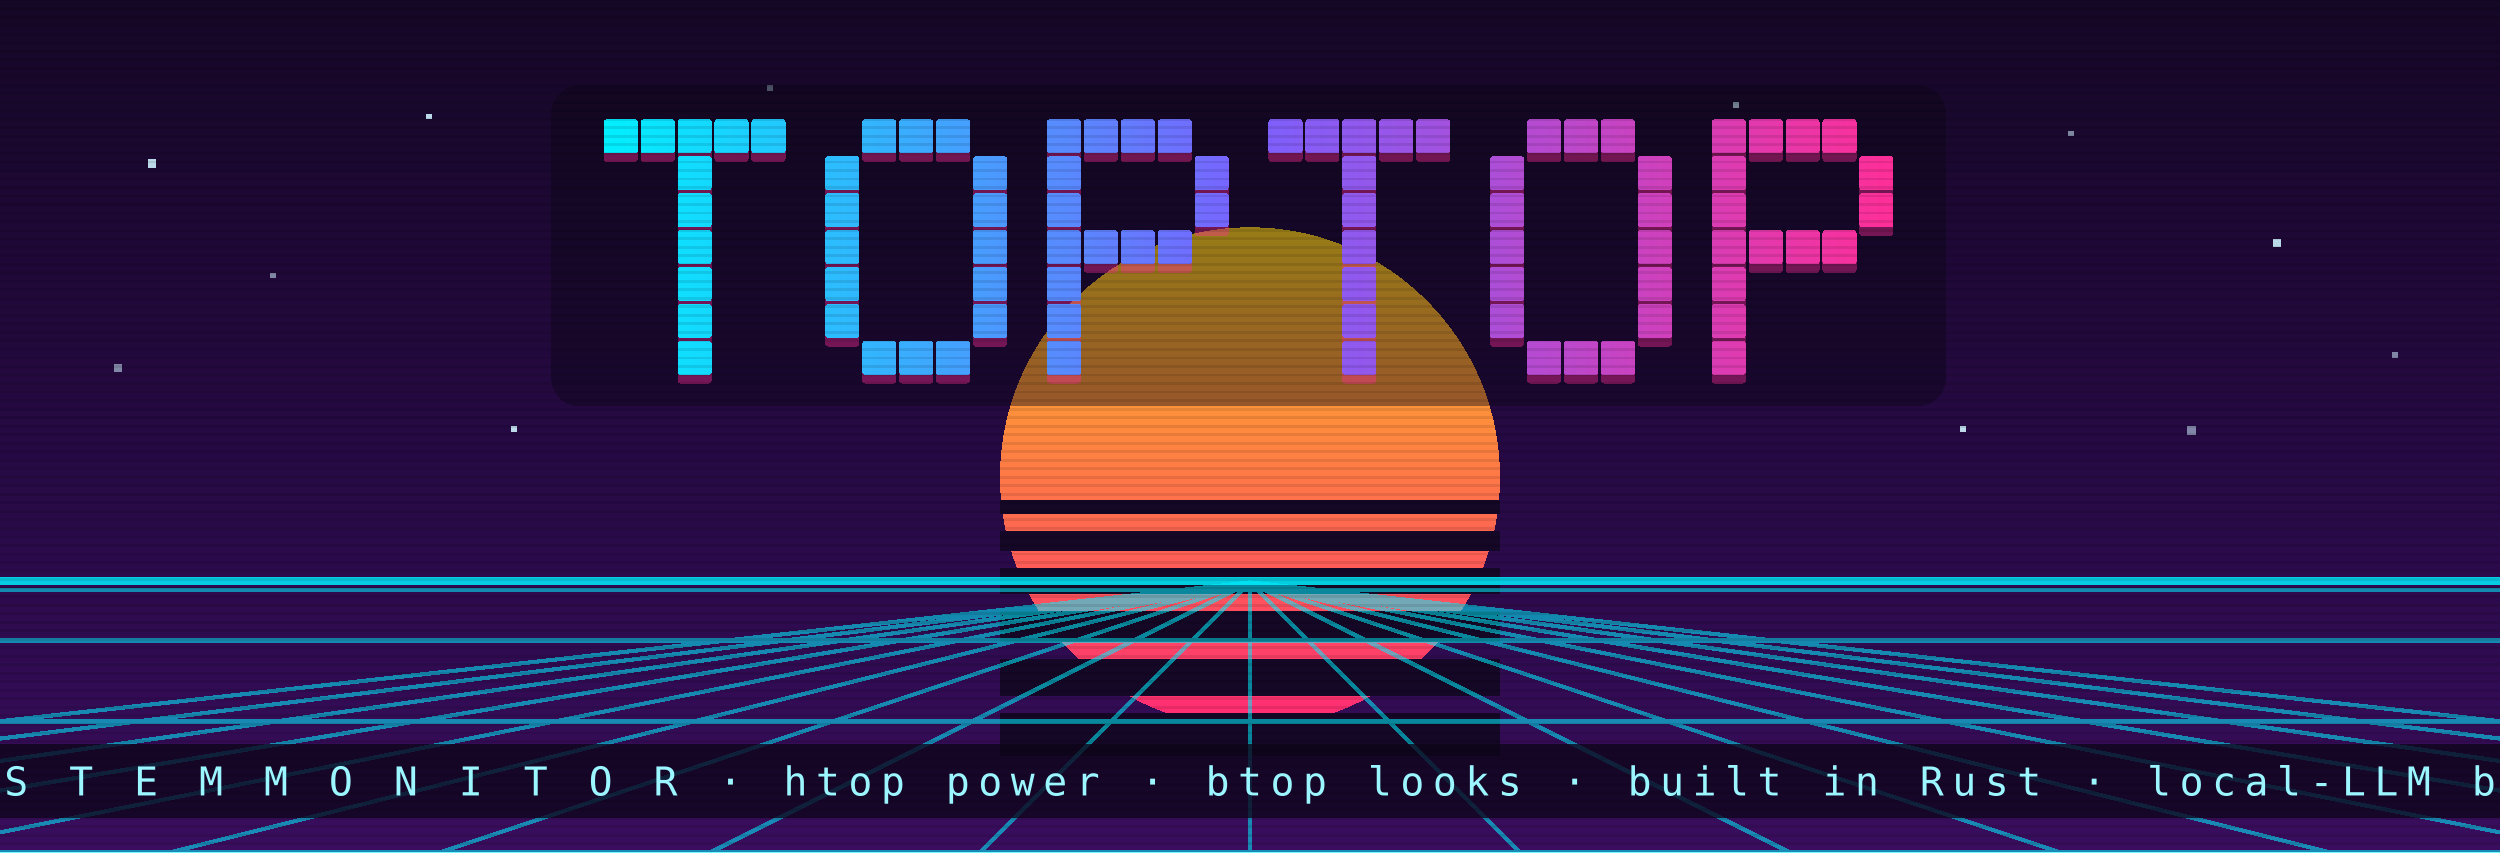
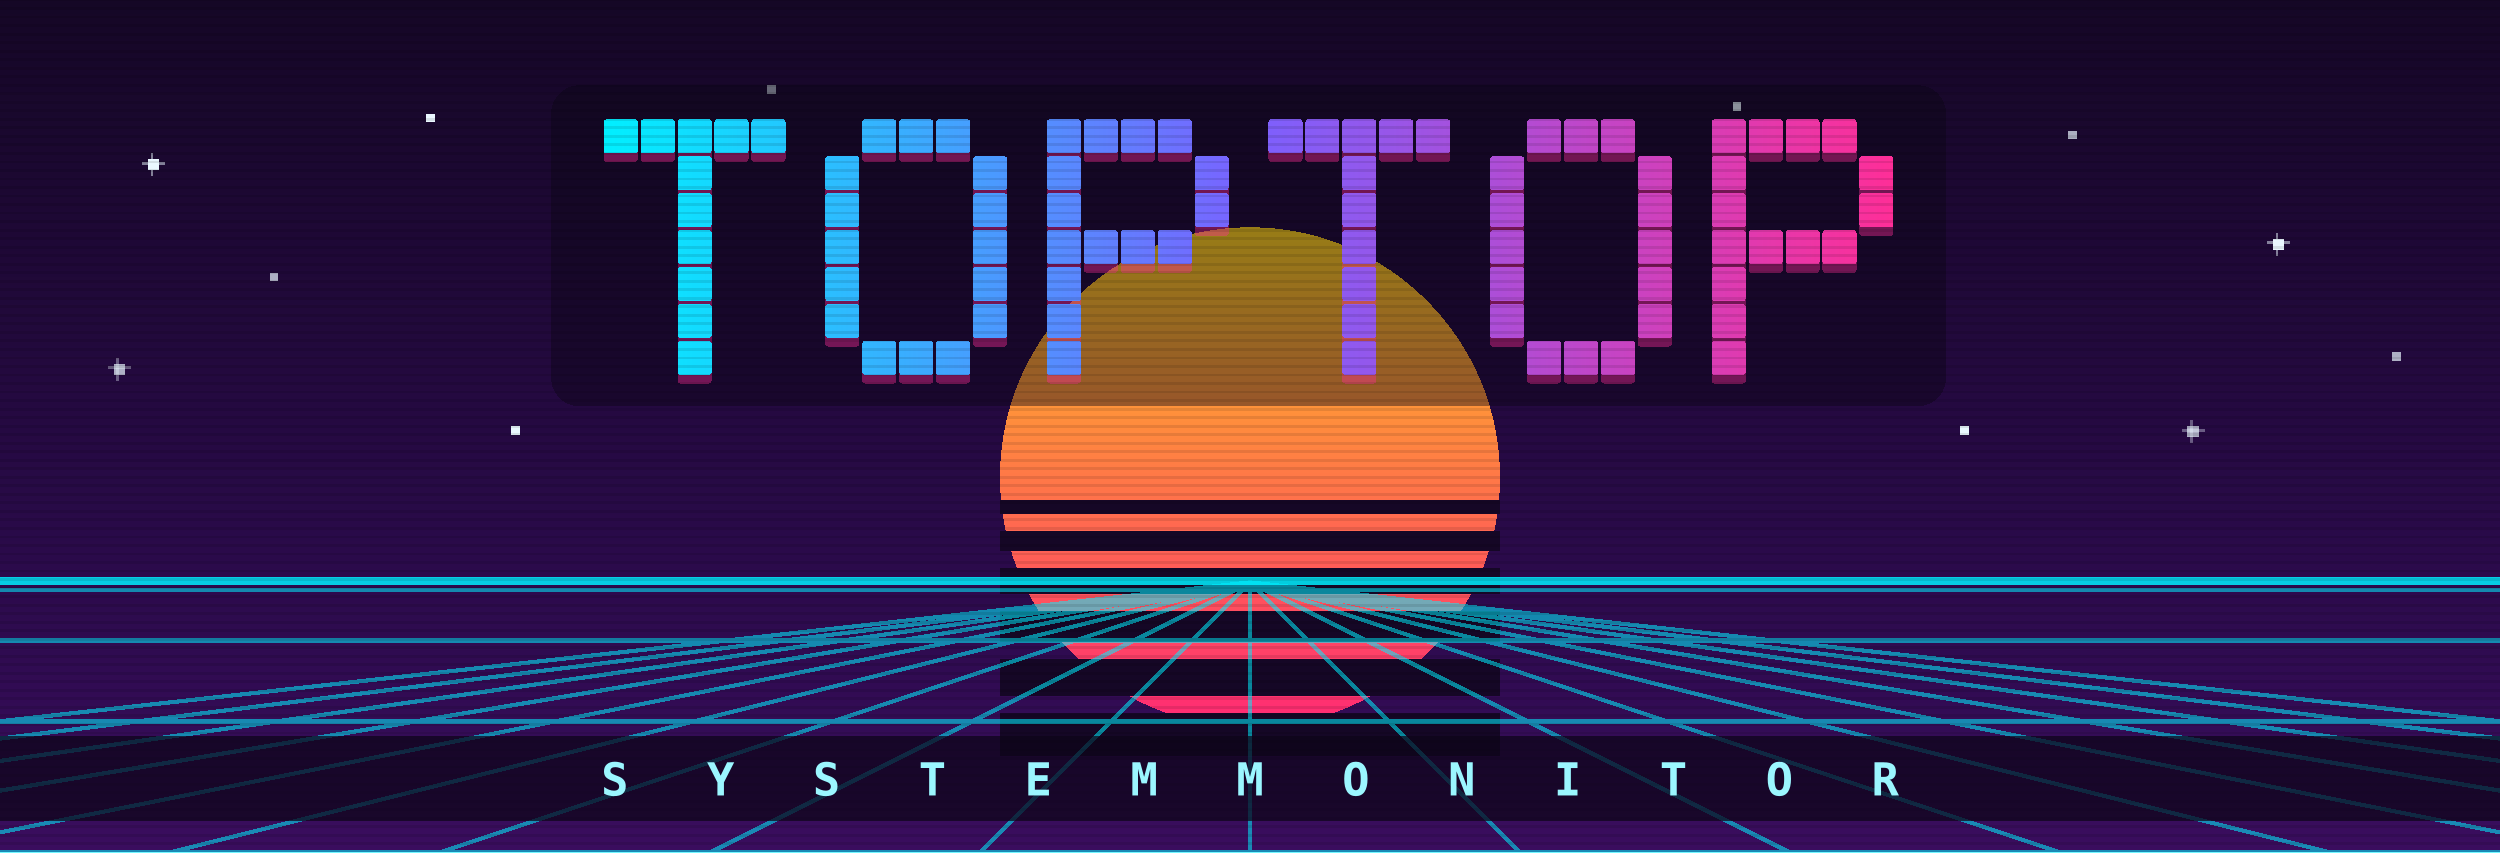
<svg xmlns="http://www.w3.org/2000/svg" viewBox="0 0 880 300" width="880" height="300" font-family="monospace" shape-rendering="crispEdges">
  <defs>
    <linearGradient id="sky" x1="0" y1="0" x2="0" y2="1">
      <stop offset="0" stop-color="#150726" />
      <stop offset="0.65" stop-color="#2a0a4a" />
      <stop offset="1" stop-color="#3a0d5e" />
    </linearGradient>
    <linearGradient id="sun" x1="0" y1="0" x2="0" y2="1">
      <stop offset="0" stop-color="#ffd319" />
      <stop offset="0.5" stop-color="#ff7847" />
      <stop offset="1" stop-color="#ff2975" />
    </linearGradient>
    <linearGradient id="title" gradientUnits="userSpaceOnUse" x1="212.5" y1="0" x2="667.5" y2="0">
      <stop offset="0" stop-color="#00f0ff" />
      <stop offset="0.5" stop-color="#7b61ff" />
      <stop offset="1" stop-color="#ff2e97" />
    </linearGradient>
  </defs>
  <rect width="880" height="300" fill="url(#sky)" />
-   <g fill="#cdeffd">
-     <rect x="52" y="56" width="3" height="3" opacity="0.9" />
-     <rect x="95" y="96" width="2" height="2" opacity="0.55" />
-     <rect x="150" y="40" width="2" height="2" opacity="0.9" />
-     <rect x="40" y="128" width="3" height="3" opacity="0.55" />
-     <rect x="180" y="150" width="2" height="2" opacity="0.9" />
-     <rect x="728" y="46" width="2" height="2" opacity="0.55" />
-     <rect x="800" y="84" width="3" height="3" opacity="0.9" />
-     <rect x="842" y="124" width="2" height="2" opacity="0.55" />
-     <rect x="690" y="150" width="2" height="2" opacity="0.9" />
-     <rect x="770" y="150" width="3" height="3" opacity="0.55" />
-     <rect x="610" y="36" width="2" height="2" opacity="0.9" />
-     <rect x="270" y="30" width="2" height="2" opacity="0.55" />
+   <g fill="#eaf7ff">
+     <rect x="52" y="56" width="4" height="4" opacity="1.0" />
+     <rect x="50" y="57" width="8" height="1" opacity="0.5" />
+     <rect x="53" y="54" width="1" height="8" opacity="0.5" />
+     <rect x="95" y="96" width="3" height="3" opacity="0.7" />
+     <rect x="150" y="40" width="3" height="3" opacity="1.0" />
+     <rect x="40" y="128" width="4" height="4" opacity="0.7" />
+     <rect x="38" y="129" width="8" height="1" opacity="0.35" />
+     <rect x="41" y="126" width="1" height="8" opacity="0.35" />
+     <rect x="180" y="150" width="3" height="3" opacity="1.0" />
+     <rect x="728" y="46" width="3" height="3" opacity="0.7" />
+     <rect x="800" y="84" width="4" height="4" opacity="1.0" />
+     <rect x="798" y="85" width="8" height="1" opacity="0.5" />
+     <rect x="801" y="82" width="1" height="8" opacity="0.5" />
+     <rect x="842" y="124" width="3" height="3" opacity="0.7" />
+     <rect x="690" y="150" width="3" height="3" opacity="1.0" />
+     <rect x="770" y="150" width="4" height="4" opacity="0.7" />
+     <rect x="768" y="151" width="8" height="1" opacity="0.35" />
+     <rect x="771" y="148" width="1" height="8" opacity="0.35" />
+     <rect x="610" y="36" width="3" height="3" opacity="1.0" />
+     <rect x="270" y="30" width="3" height="3" opacity="0.7" />
  </g>
  <clipPath id="sun">
    <circle cx="440.0" cy="168" r="88" />
  </clipPath>
  <circle cx="440.0" cy="168" r="88" fill="url(#sun)" />
  <g clip-path="url(#sun)">
    <rect x="352.0" y="176.0" width="176" height="5" fill="#150726" />
    <rect x="352.0" y="187.0" width="176" height="7" fill="#150726" />
    <rect x="352.0" y="200.0" width="176" height="9" fill="#150726" />
    <rect x="352.0" y="215.0" width="176" height="11" fill="#150726" />
    <rect x="352.0" y="232.0" width="176" height="13" fill="#150726" />
    <rect x="352.0" y="251.0" width="176" height="15" fill="#150726" />
  </g>
  <rect x="0" y="203" width="880" height="3" fill="#00f0ff" opacity="0.85" />
  <g stroke="#00f0ff" stroke-width="1.5" opacity="0.55">
    <line x1="440.0" y1="205" x2="-415.0" y2="300" />
    <line x1="440.0" y1="205" x2="-320.0" y2="300" />
    <line x1="440.0" y1="205" x2="-225.0" y2="300" />
    <line x1="440.0" y1="205" x2="-130.0" y2="300" />
    <line x1="440.0" y1="205" x2="-35.0" y2="300" />
    <line x1="440.0" y1="205" x2="60.0" y2="300" />
    <line x1="440.0" y1="205" x2="155.0" y2="300" />
    <line x1="440.0" y1="205" x2="250.0" y2="300" />
    <line x1="440.0" y1="205" x2="345.0" y2="300" />
    <line x1="440.0" y1="205" x2="440.0" y2="300" />
    <line x1="440.0" y1="205" x2="535.0" y2="300" />
    <line x1="440.0" y1="205" x2="630.0" y2="300" />
    <line x1="440.0" y1="205" x2="725.0" y2="300" />
    <line x1="440.0" y1="205" x2="820.0" y2="300" />
    <line x1="440.0" y1="205" x2="915.0" y2="300" />
    <line x1="440.0" y1="205" x2="1010.0" y2="300" />
    <line x1="440.0" y1="205" x2="1105.0" y2="300" />
    <line x1="440.0" y1="205" x2="1200.0" y2="300" />
    <line x1="440.0" y1="205" x2="1295.0" y2="300" />
    <line x1="0" y1="300.0" x2="880" y2="300.0" />
    <line x1="0" y1="254.0" x2="880" y2="254.0" />
    <line x1="0" y1="225.5" x2="880" y2="225.5" />
    <line x1="0" y1="207.8" x2="880" y2="207.8" />
  </g>
  <rect x="194" y="30" width="491" height="113" rx="10" fill="#0a0414" opacity="0.42" />
  <rect x="212.5" y="45" width="12" height="12" rx="1" fill="#ff2e97" opacity="0.40" />
  <rect x="225.5" y="45" width="12" height="12" rx="1" fill="#ff2e97" opacity="0.40" />
  <rect x="238.5" y="45" width="12" height="12" rx="1" fill="#ff2e97" opacity="0.40" />
  <rect x="251.5" y="45" width="12" height="12" rx="1" fill="#ff2e97" opacity="0.40" />
  <rect x="264.5" y="45" width="12" height="12" rx="1" fill="#ff2e97" opacity="0.40" />
  <rect x="238.5" y="58" width="12" height="12" rx="1" fill="#ff2e97" opacity="0.40" />
  <rect x="238.5" y="71" width="12" height="12" rx="1" fill="#ff2e97" opacity="0.40" />
  <rect x="238.5" y="84" width="12" height="12" rx="1" fill="#ff2e97" opacity="0.40" />
  <rect x="238.5" y="97" width="12" height="12" rx="1" fill="#ff2e97" opacity="0.40" />
  <rect x="238.5" y="110" width="12" height="12" rx="1" fill="#ff2e97" opacity="0.40" />
  <rect x="238.5" y="123" width="12" height="12" rx="1" fill="#ff2e97" opacity="0.40" />
  <rect x="303.5" y="45" width="12" height="12" rx="1" fill="#ff2e97" opacity="0.40" />
  <rect x="316.5" y="45" width="12" height="12" rx="1" fill="#ff2e97" opacity="0.40" />
  <rect x="329.5" y="45" width="12" height="12" rx="1" fill="#ff2e97" opacity="0.40" />
  <rect x="290.5" y="58" width="12" height="12" rx="1" fill="#ff2e97" opacity="0.40" />
  <rect x="342.5" y="58" width="12" height="12" rx="1" fill="#ff2e97" opacity="0.40" />
  <rect x="290.5" y="71" width="12" height="12" rx="1" fill="#ff2e97" opacity="0.40" />
  <rect x="342.5" y="71" width="12" height="12" rx="1" fill="#ff2e97" opacity="0.40" />
  <rect x="290.5" y="84" width="12" height="12" rx="1" fill="#ff2e97" opacity="0.40" />
  <rect x="342.5" y="84" width="12" height="12" rx="1" fill="#ff2e97" opacity="0.40" />
  <rect x="290.5" y="97" width="12" height="12" rx="1" fill="#ff2e97" opacity="0.40" />
  <rect x="342.5" y="97" width="12" height="12" rx="1" fill="#ff2e97" opacity="0.40" />
  <rect x="290.5" y="110" width="12" height="12" rx="1" fill="#ff2e97" opacity="0.40" />
  <rect x="342.5" y="110" width="12" height="12" rx="1" fill="#ff2e97" opacity="0.40" />
  <rect x="303.5" y="123" width="12" height="12" rx="1" fill="#ff2e97" opacity="0.40" />
  <rect x="316.5" y="123" width="12" height="12" rx="1" fill="#ff2e97" opacity="0.40" />
  <rect x="329.5" y="123" width="12" height="12" rx="1" fill="#ff2e97" opacity="0.40" />
  <rect x="368.5" y="45" width="12" height="12" rx="1" fill="#ff2e97" opacity="0.40" />
  <rect x="381.5" y="45" width="12" height="12" rx="1" fill="#ff2e97" opacity="0.40" />
  <rect x="394.5" y="45" width="12" height="12" rx="1" fill="#ff2e97" opacity="0.40" />
  <rect x="407.5" y="45" width="12" height="12" rx="1" fill="#ff2e97" opacity="0.40" />
  <rect x="368.5" y="58" width="12" height="12" rx="1" fill="#ff2e97" opacity="0.40" />
  <rect x="420.5" y="58" width="12" height="12" rx="1" fill="#ff2e97" opacity="0.40" />
  <rect x="368.5" y="71" width="12" height="12" rx="1" fill="#ff2e97" opacity="0.40" />
  <rect x="420.5" y="71" width="12" height="12" rx="1" fill="#ff2e97" opacity="0.40" />
  <rect x="368.5" y="84" width="12" height="12" rx="1" fill="#ff2e97" opacity="0.40" />
  <rect x="381.5" y="84" width="12" height="12" rx="1" fill="#ff2e97" opacity="0.40" />
  <rect x="394.5" y="84" width="12" height="12" rx="1" fill="#ff2e97" opacity="0.40" />
  <rect x="407.5" y="84" width="12" height="12" rx="1" fill="#ff2e97" opacity="0.40" />
  <rect x="368.5" y="97" width="12" height="12" rx="1" fill="#ff2e97" opacity="0.40" />
  <rect x="368.5" y="110" width="12" height="12" rx="1" fill="#ff2e97" opacity="0.40" />
  <rect x="368.5" y="123" width="12" height="12" rx="1" fill="#ff2e97" opacity="0.40" />
  <rect x="446.5" y="45" width="12" height="12" rx="1" fill="#ff2e97" opacity="0.40" />
  <rect x="459.5" y="45" width="12" height="12" rx="1" fill="#ff2e97" opacity="0.40" />
  <rect x="472.5" y="45" width="12" height="12" rx="1" fill="#ff2e97" opacity="0.40" />
  <rect x="485.5" y="45" width="12" height="12" rx="1" fill="#ff2e97" opacity="0.40" />
  <rect x="498.5" y="45" width="12" height="12" rx="1" fill="#ff2e97" opacity="0.40" />
  <rect x="472.5" y="58" width="12" height="12" rx="1" fill="#ff2e97" opacity="0.40" />
  <rect x="472.5" y="71" width="12" height="12" rx="1" fill="#ff2e97" opacity="0.40" />
  <rect x="472.5" y="84" width="12" height="12" rx="1" fill="#ff2e97" opacity="0.40" />
  <rect x="472.5" y="97" width="12" height="12" rx="1" fill="#ff2e97" opacity="0.40" />
  <rect x="472.5" y="110" width="12" height="12" rx="1" fill="#ff2e97" opacity="0.40" />
  <rect x="472.5" y="123" width="12" height="12" rx="1" fill="#ff2e97" opacity="0.40" />
  <rect x="537.5" y="45" width="12" height="12" rx="1" fill="#ff2e97" opacity="0.40" />
  <rect x="550.5" y="45" width="12" height="12" rx="1" fill="#ff2e97" opacity="0.40" />
  <rect x="563.5" y="45" width="12" height="12" rx="1" fill="#ff2e97" opacity="0.40" />
  <rect x="524.5" y="58" width="12" height="12" rx="1" fill="#ff2e97" opacity="0.40" />
  <rect x="576.5" y="58" width="12" height="12" rx="1" fill="#ff2e97" opacity="0.40" />
  <rect x="524.5" y="71" width="12" height="12" rx="1" fill="#ff2e97" opacity="0.40" />
  <rect x="576.5" y="71" width="12" height="12" rx="1" fill="#ff2e97" opacity="0.40" />
  <rect x="524.5" y="84" width="12" height="12" rx="1" fill="#ff2e97" opacity="0.40" />
  <rect x="576.5" y="84" width="12" height="12" rx="1" fill="#ff2e97" opacity="0.40" />
  <rect x="524.5" y="97" width="12" height="12" rx="1" fill="#ff2e97" opacity="0.40" />
  <rect x="576.5" y="97" width="12" height="12" rx="1" fill="#ff2e97" opacity="0.40" />
  <rect x="524.5" y="110" width="12" height="12" rx="1" fill="#ff2e97" opacity="0.40" />
  <rect x="576.5" y="110" width="12" height="12" rx="1" fill="#ff2e97" opacity="0.40" />
  <rect x="537.5" y="123" width="12" height="12" rx="1" fill="#ff2e97" opacity="0.40" />
  <rect x="550.5" y="123" width="12" height="12" rx="1" fill="#ff2e97" opacity="0.40" />
  <rect x="563.5" y="123" width="12" height="12" rx="1" fill="#ff2e97" opacity="0.40" />
  <rect x="602.5" y="45" width="12" height="12" rx="1" fill="#ff2e97" opacity="0.40" />
  <rect x="615.5" y="45" width="12" height="12" rx="1" fill="#ff2e97" opacity="0.40" />
  <rect x="628.5" y="45" width="12" height="12" rx="1" fill="#ff2e97" opacity="0.40" />
  <rect x="641.5" y="45" width="12" height="12" rx="1" fill="#ff2e97" opacity="0.40" />
  <rect x="602.5" y="58" width="12" height="12" rx="1" fill="#ff2e97" opacity="0.40" />
  <rect x="654.5" y="58" width="12" height="12" rx="1" fill="#ff2e97" opacity="0.40" />
  <rect x="602.5" y="71" width="12" height="12" rx="1" fill="#ff2e97" opacity="0.40" />
  <rect x="654.5" y="71" width="12" height="12" rx="1" fill="#ff2e97" opacity="0.40" />
  <rect x="602.5" y="84" width="12" height="12" rx="1" fill="#ff2e97" opacity="0.40" />
  <rect x="615.5" y="84" width="12" height="12" rx="1" fill="#ff2e97" opacity="0.40" />
  <rect x="628.5" y="84" width="12" height="12" rx="1" fill="#ff2e97" opacity="0.40" />
  <rect x="641.5" y="84" width="12" height="12" rx="1" fill="#ff2e97" opacity="0.40" />
  <rect x="602.5" y="97" width="12" height="12" rx="1" fill="#ff2e97" opacity="0.40" />
  <rect x="602.5" y="110" width="12" height="12" rx="1" fill="#ff2e97" opacity="0.40" />
  <rect x="602.5" y="123" width="12" height="12" rx="1" fill="#ff2e97" opacity="0.40" />
  <rect x="212.5" y="42" width="12" height="12" rx="1" fill="url(#title)" />
  <rect x="225.5" y="42" width="12" height="12" rx="1" fill="url(#title)" />
  <rect x="238.5" y="42" width="12" height="12" rx="1" fill="url(#title)" />
  <rect x="251.5" y="42" width="12" height="12" rx="1" fill="url(#title)" />
  <rect x="264.5" y="42" width="12" height="12" rx="1" fill="url(#title)" />
  <rect x="238.5" y="55" width="12" height="12" rx="1" fill="url(#title)" />
  <rect x="238.5" y="68" width="12" height="12" rx="1" fill="url(#title)" />
  <rect x="238.5" y="81" width="12" height="12" rx="1" fill="url(#title)" />
  <rect x="238.5" y="94" width="12" height="12" rx="1" fill="url(#title)" />
  <rect x="238.5" y="107" width="12" height="12" rx="1" fill="url(#title)" />
  <rect x="238.5" y="120" width="12" height="12" rx="1" fill="url(#title)" />
  <rect x="303.5" y="42" width="12" height="12" rx="1" fill="url(#title)" />
  <rect x="316.5" y="42" width="12" height="12" rx="1" fill="url(#title)" />
  <rect x="329.5" y="42" width="12" height="12" rx="1" fill="url(#title)" />
  <rect x="290.5" y="55" width="12" height="12" rx="1" fill="url(#title)" />
  <rect x="342.5" y="55" width="12" height="12" rx="1" fill="url(#title)" />
  <rect x="290.5" y="68" width="12" height="12" rx="1" fill="url(#title)" />
  <rect x="342.5" y="68" width="12" height="12" rx="1" fill="url(#title)" />
  <rect x="290.5" y="81" width="12" height="12" rx="1" fill="url(#title)" />
  <rect x="342.5" y="81" width="12" height="12" rx="1" fill="url(#title)" />
  <rect x="290.5" y="94" width="12" height="12" rx="1" fill="url(#title)" />
  <rect x="342.5" y="94" width="12" height="12" rx="1" fill="url(#title)" />
  <rect x="290.5" y="107" width="12" height="12" rx="1" fill="url(#title)" />
  <rect x="342.5" y="107" width="12" height="12" rx="1" fill="url(#title)" />
  <rect x="303.5" y="120" width="12" height="12" rx="1" fill="url(#title)" />
  <rect x="316.5" y="120" width="12" height="12" rx="1" fill="url(#title)" />
  <rect x="329.5" y="120" width="12" height="12" rx="1" fill="url(#title)" />
  <rect x="368.5" y="42" width="12" height="12" rx="1" fill="url(#title)" />
  <rect x="381.5" y="42" width="12" height="12" rx="1" fill="url(#title)" />
  <rect x="394.5" y="42" width="12" height="12" rx="1" fill="url(#title)" />
  <rect x="407.5" y="42" width="12" height="12" rx="1" fill="url(#title)" />
  <rect x="368.5" y="55" width="12" height="12" rx="1" fill="url(#title)" />
  <rect x="420.5" y="55" width="12" height="12" rx="1" fill="url(#title)" />
  <rect x="368.5" y="68" width="12" height="12" rx="1" fill="url(#title)" />
  <rect x="420.5" y="68" width="12" height="12" rx="1" fill="url(#title)" />
  <rect x="368.5" y="81" width="12" height="12" rx="1" fill="url(#title)" />
  <rect x="381.5" y="81" width="12" height="12" rx="1" fill="url(#title)" />
  <rect x="394.5" y="81" width="12" height="12" rx="1" fill="url(#title)" />
  <rect x="407.5" y="81" width="12" height="12" rx="1" fill="url(#title)" />
  <rect x="368.5" y="94" width="12" height="12" rx="1" fill="url(#title)" />
  <rect x="368.5" y="107" width="12" height="12" rx="1" fill="url(#title)" />
  <rect x="368.5" y="120" width="12" height="12" rx="1" fill="url(#title)" />
  <rect x="446.5" y="42" width="12" height="12" rx="1" fill="url(#title)" />
  <rect x="459.5" y="42" width="12" height="12" rx="1" fill="url(#title)" />
  <rect x="472.5" y="42" width="12" height="12" rx="1" fill="url(#title)" />
  <rect x="485.5" y="42" width="12" height="12" rx="1" fill="url(#title)" />
  <rect x="498.5" y="42" width="12" height="12" rx="1" fill="url(#title)" />
  <rect x="472.5" y="55" width="12" height="12" rx="1" fill="url(#title)" />
  <rect x="472.5" y="68" width="12" height="12" rx="1" fill="url(#title)" />
  <rect x="472.5" y="81" width="12" height="12" rx="1" fill="url(#title)" />
  <rect x="472.5" y="94" width="12" height="12" rx="1" fill="url(#title)" />
  <rect x="472.5" y="107" width="12" height="12" rx="1" fill="url(#title)" />
  <rect x="472.5" y="120" width="12" height="12" rx="1" fill="url(#title)" />
  <rect x="537.5" y="42" width="12" height="12" rx="1" fill="url(#title)" />
  <rect x="550.5" y="42" width="12" height="12" rx="1" fill="url(#title)" />
  <rect x="563.5" y="42" width="12" height="12" rx="1" fill="url(#title)" />
  <rect x="524.5" y="55" width="12" height="12" rx="1" fill="url(#title)" />
  <rect x="576.5" y="55" width="12" height="12" rx="1" fill="url(#title)" />
  <rect x="524.5" y="68" width="12" height="12" rx="1" fill="url(#title)" />
  <rect x="576.5" y="68" width="12" height="12" rx="1" fill="url(#title)" />
  <rect x="524.5" y="81" width="12" height="12" rx="1" fill="url(#title)" />
  <rect x="576.5" y="81" width="12" height="12" rx="1" fill="url(#title)" />
  <rect x="524.5" y="94" width="12" height="12" rx="1" fill="url(#title)" />
  <rect x="576.5" y="94" width="12" height="12" rx="1" fill="url(#title)" />
  <rect x="524.5" y="107" width="12" height="12" rx="1" fill="url(#title)" />
  <rect x="576.5" y="107" width="12" height="12" rx="1" fill="url(#title)" />
  <rect x="537.5" y="120" width="12" height="12" rx="1" fill="url(#title)" />
  <rect x="550.5" y="120" width="12" height="12" rx="1" fill="url(#title)" />
  <rect x="563.5" y="120" width="12" height="12" rx="1" fill="url(#title)" />
  <rect x="602.5" y="42" width="12" height="12" rx="1" fill="url(#title)" />
  <rect x="615.5" y="42" width="12" height="12" rx="1" fill="url(#title)" />
  <rect x="628.5" y="42" width="12" height="12" rx="1" fill="url(#title)" />
  <rect x="641.5" y="42" width="12" height="12" rx="1" fill="url(#title)" />
  <rect x="602.5" y="55" width="12" height="12" rx="1" fill="url(#title)" />
  <rect x="654.5" y="55" width="12" height="12" rx="1" fill="url(#title)" />
  <rect x="602.5" y="68" width="12" height="12" rx="1" fill="url(#title)" />
  <rect x="654.5" y="68" width="12" height="12" rx="1" fill="url(#title)" />
  <rect x="602.5" y="81" width="12" height="12" rx="1" fill="url(#title)" />
  <rect x="615.5" y="81" width="12" height="12" rx="1" fill="url(#title)" />
  <rect x="628.5" y="81" width="12" height="12" rx="1" fill="url(#title)" />
  <rect x="641.5" y="81" width="12" height="12" rx="1" fill="url(#title)" />
  <rect x="602.5" y="94" width="12" height="12" rx="1" fill="url(#title)" />
  <rect x="602.5" y="107" width="12" height="12" rx="1" fill="url(#title)" />
  <rect x="602.5" y="120" width="12" height="12" rx="1" fill="url(#title)" />
  <g stroke="#000000" stroke-width="1" opacity="0.10">
    <line x1="0" y1="0" x2="880" y2="0" />
    <line x1="0" y1="3" x2="880" y2="3" />
    <line x1="0" y1="6" x2="880" y2="6" />
    <line x1="0" y1="9" x2="880" y2="9" />
    <line x1="0" y1="12" x2="880" y2="12" />
    <line x1="0" y1="15" x2="880" y2="15" />
    <line x1="0" y1="18" x2="880" y2="18" />
    <line x1="0" y1="21" x2="880" y2="21" />
    <line x1="0" y1="24" x2="880" y2="24" />
    <line x1="0" y1="27" x2="880" y2="27" />
    <line x1="0" y1="30" x2="880" y2="30" />
    <line x1="0" y1="33" x2="880" y2="33" />
    <line x1="0" y1="36" x2="880" y2="36" />
    <line x1="0" y1="39" x2="880" y2="39" />
    <line x1="0" y1="42" x2="880" y2="42" />
    <line x1="0" y1="45" x2="880" y2="45" />
    <line x1="0" y1="48" x2="880" y2="48" />
    <line x1="0" y1="51" x2="880" y2="51" />
    <line x1="0" y1="54" x2="880" y2="54" />
    <line x1="0" y1="57" x2="880" y2="57" />
    <line x1="0" y1="60" x2="880" y2="60" />
    <line x1="0" y1="63" x2="880" y2="63" />
    <line x1="0" y1="66" x2="880" y2="66" />
    <line x1="0" y1="69" x2="880" y2="69" />
    <line x1="0" y1="72" x2="880" y2="72" />
    <line x1="0" y1="75" x2="880" y2="75" />
    <line x1="0" y1="78" x2="880" y2="78" />
    <line x1="0" y1="81" x2="880" y2="81" />
    <line x1="0" y1="84" x2="880" y2="84" />
    <line x1="0" y1="87" x2="880" y2="87" />
    <line x1="0" y1="90" x2="880" y2="90" />
    <line x1="0" y1="93" x2="880" y2="93" />
    <line x1="0" y1="96" x2="880" y2="96" />
    <line x1="0" y1="99" x2="880" y2="99" />
    <line x1="0" y1="102" x2="880" y2="102" />
    <line x1="0" y1="105" x2="880" y2="105" />
    <line x1="0" y1="108" x2="880" y2="108" />
    <line x1="0" y1="111" x2="880" y2="111" />
    <line x1="0" y1="114" x2="880" y2="114" />
    <line x1="0" y1="117" x2="880" y2="117" />
    <line x1="0" y1="120" x2="880" y2="120" />
    <line x1="0" y1="123" x2="880" y2="123" />
    <line x1="0" y1="126" x2="880" y2="126" />
    <line x1="0" y1="129" x2="880" y2="129" />
    <line x1="0" y1="132" x2="880" y2="132" />
    <line x1="0" y1="135" x2="880" y2="135" />
    <line x1="0" y1="138" x2="880" y2="138" />
    <line x1="0" y1="141" x2="880" y2="141" />
    <line x1="0" y1="144" x2="880" y2="144" />
    <line x1="0" y1="147" x2="880" y2="147" />
    <line x1="0" y1="150" x2="880" y2="150" />
    <line x1="0" y1="153" x2="880" y2="153" />
    <line x1="0" y1="156" x2="880" y2="156" />
    <line x1="0" y1="159" x2="880" y2="159" />
    <line x1="0" y1="162" x2="880" y2="162" />
    <line x1="0" y1="165" x2="880" y2="165" />
    <line x1="0" y1="168" x2="880" y2="168" />
    <line x1="0" y1="171" x2="880" y2="171" />
    <line x1="0" y1="174" x2="880" y2="174" />
    <line x1="0" y1="177" x2="880" y2="177" />
    <line x1="0" y1="180" x2="880" y2="180" />
    <line x1="0" y1="183" x2="880" y2="183" />
    <line x1="0" y1="186" x2="880" y2="186" />
    <line x1="0" y1="189" x2="880" y2="189" />
    <line x1="0" y1="192" x2="880" y2="192" />
    <line x1="0" y1="195" x2="880" y2="195" />
    <line x1="0" y1="198" x2="880" y2="198" />
    <line x1="0" y1="201" x2="880" y2="201" />
    <line x1="0" y1="204" x2="880" y2="204" />
    <line x1="0" y1="207" x2="880" y2="207" />
    <line x1="0" y1="210" x2="880" y2="210" />
    <line x1="0" y1="213" x2="880" y2="213" />
    <line x1="0" y1="216" x2="880" y2="216" />
    <line x1="0" y1="219" x2="880" y2="219" />
    <line x1="0" y1="222" x2="880" y2="222" />
    <line x1="0" y1="225" x2="880" y2="225" />
    <line x1="0" y1="228" x2="880" y2="228" />
    <line x1="0" y1="231" x2="880" y2="231" />
    <line x1="0" y1="234" x2="880" y2="234" />
    <line x1="0" y1="237" x2="880" y2="237" />
    <line x1="0" y1="240" x2="880" y2="240" />
    <line x1="0" y1="243" x2="880" y2="243" />
    <line x1="0" y1="246" x2="880" y2="246" />
    <line x1="0" y1="249" x2="880" y2="249" />
    <line x1="0" y1="252" x2="880" y2="252" />
    <line x1="0" y1="255" x2="880" y2="255" />
    <line x1="0" y1="258" x2="880" y2="258" />
    <line x1="0" y1="261" x2="880" y2="261" />
    <line x1="0" y1="264" x2="880" y2="264" />
    <line x1="0" y1="267" x2="880" y2="267" />
    <line x1="0" y1="270" x2="880" y2="270" />
    <line x1="0" y1="273" x2="880" y2="273" />
    <line x1="0" y1="276" x2="880" y2="276" />
    <line x1="0" y1="279" x2="880" y2="279" />
    <line x1="0" y1="282" x2="880" y2="282" />
    <line x1="0" y1="285" x2="880" y2="285" />
    <line x1="0" y1="288" x2="880" y2="288" />
    <line x1="0" y1="291" x2="880" y2="291" />
    <line x1="0" y1="294" x2="880" y2="294" />
    <line x1="0" y1="297" x2="880" y2="297" />
  </g>
-   <rect x="0" y="262" width="880" height="26" fill="#0d0418" opacity="0.78" />
-   <text x="440.0" y="280" fill="#9bf6ff" font-size="14" letter-spacing="3" text-anchor="middle">S Y S T E M   M O N I T O R  ·  htop power · btop looks · built in Rust · local-LLM brain</text>
+   <rect x="0" y="259" width="880" height="30" fill="#0d0418" opacity="0.72" />
+   <text x="440.0" y="280" fill="#9bf6ff" font-size="16" font-weight="bold" letter-spacing="9" text-anchor="middle">S Y S T E M   M O N I T O R</text>
</svg>
